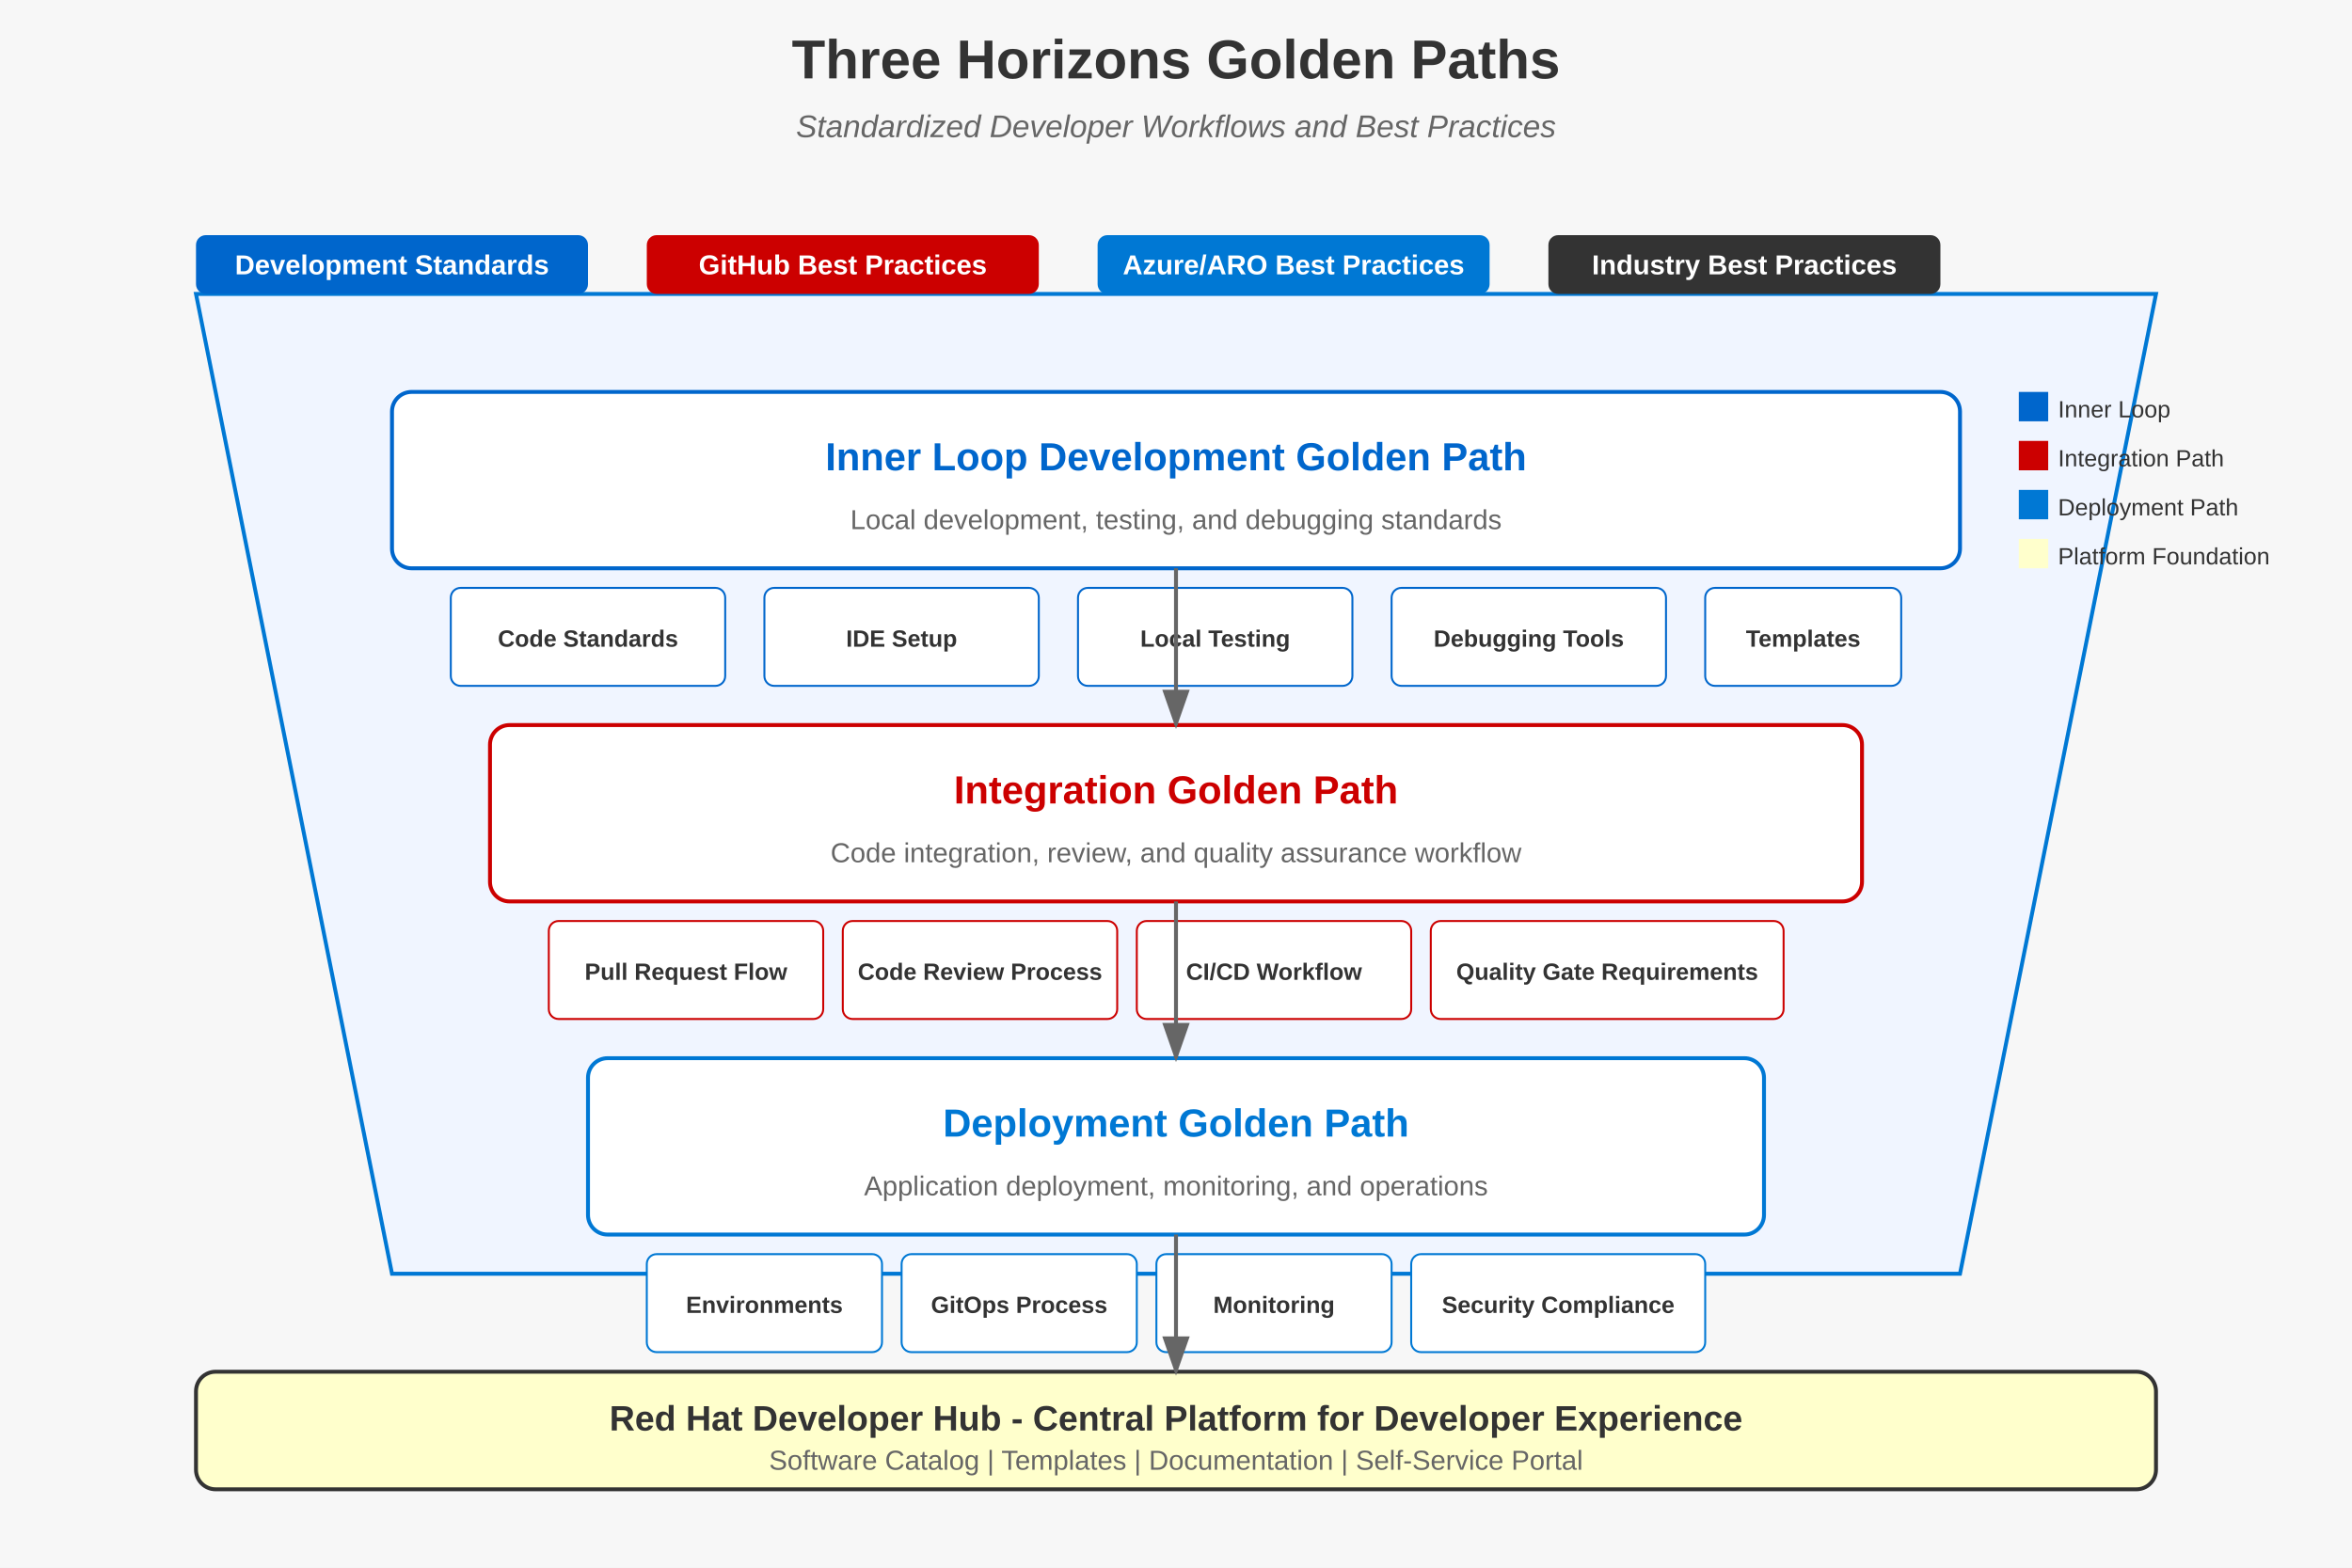
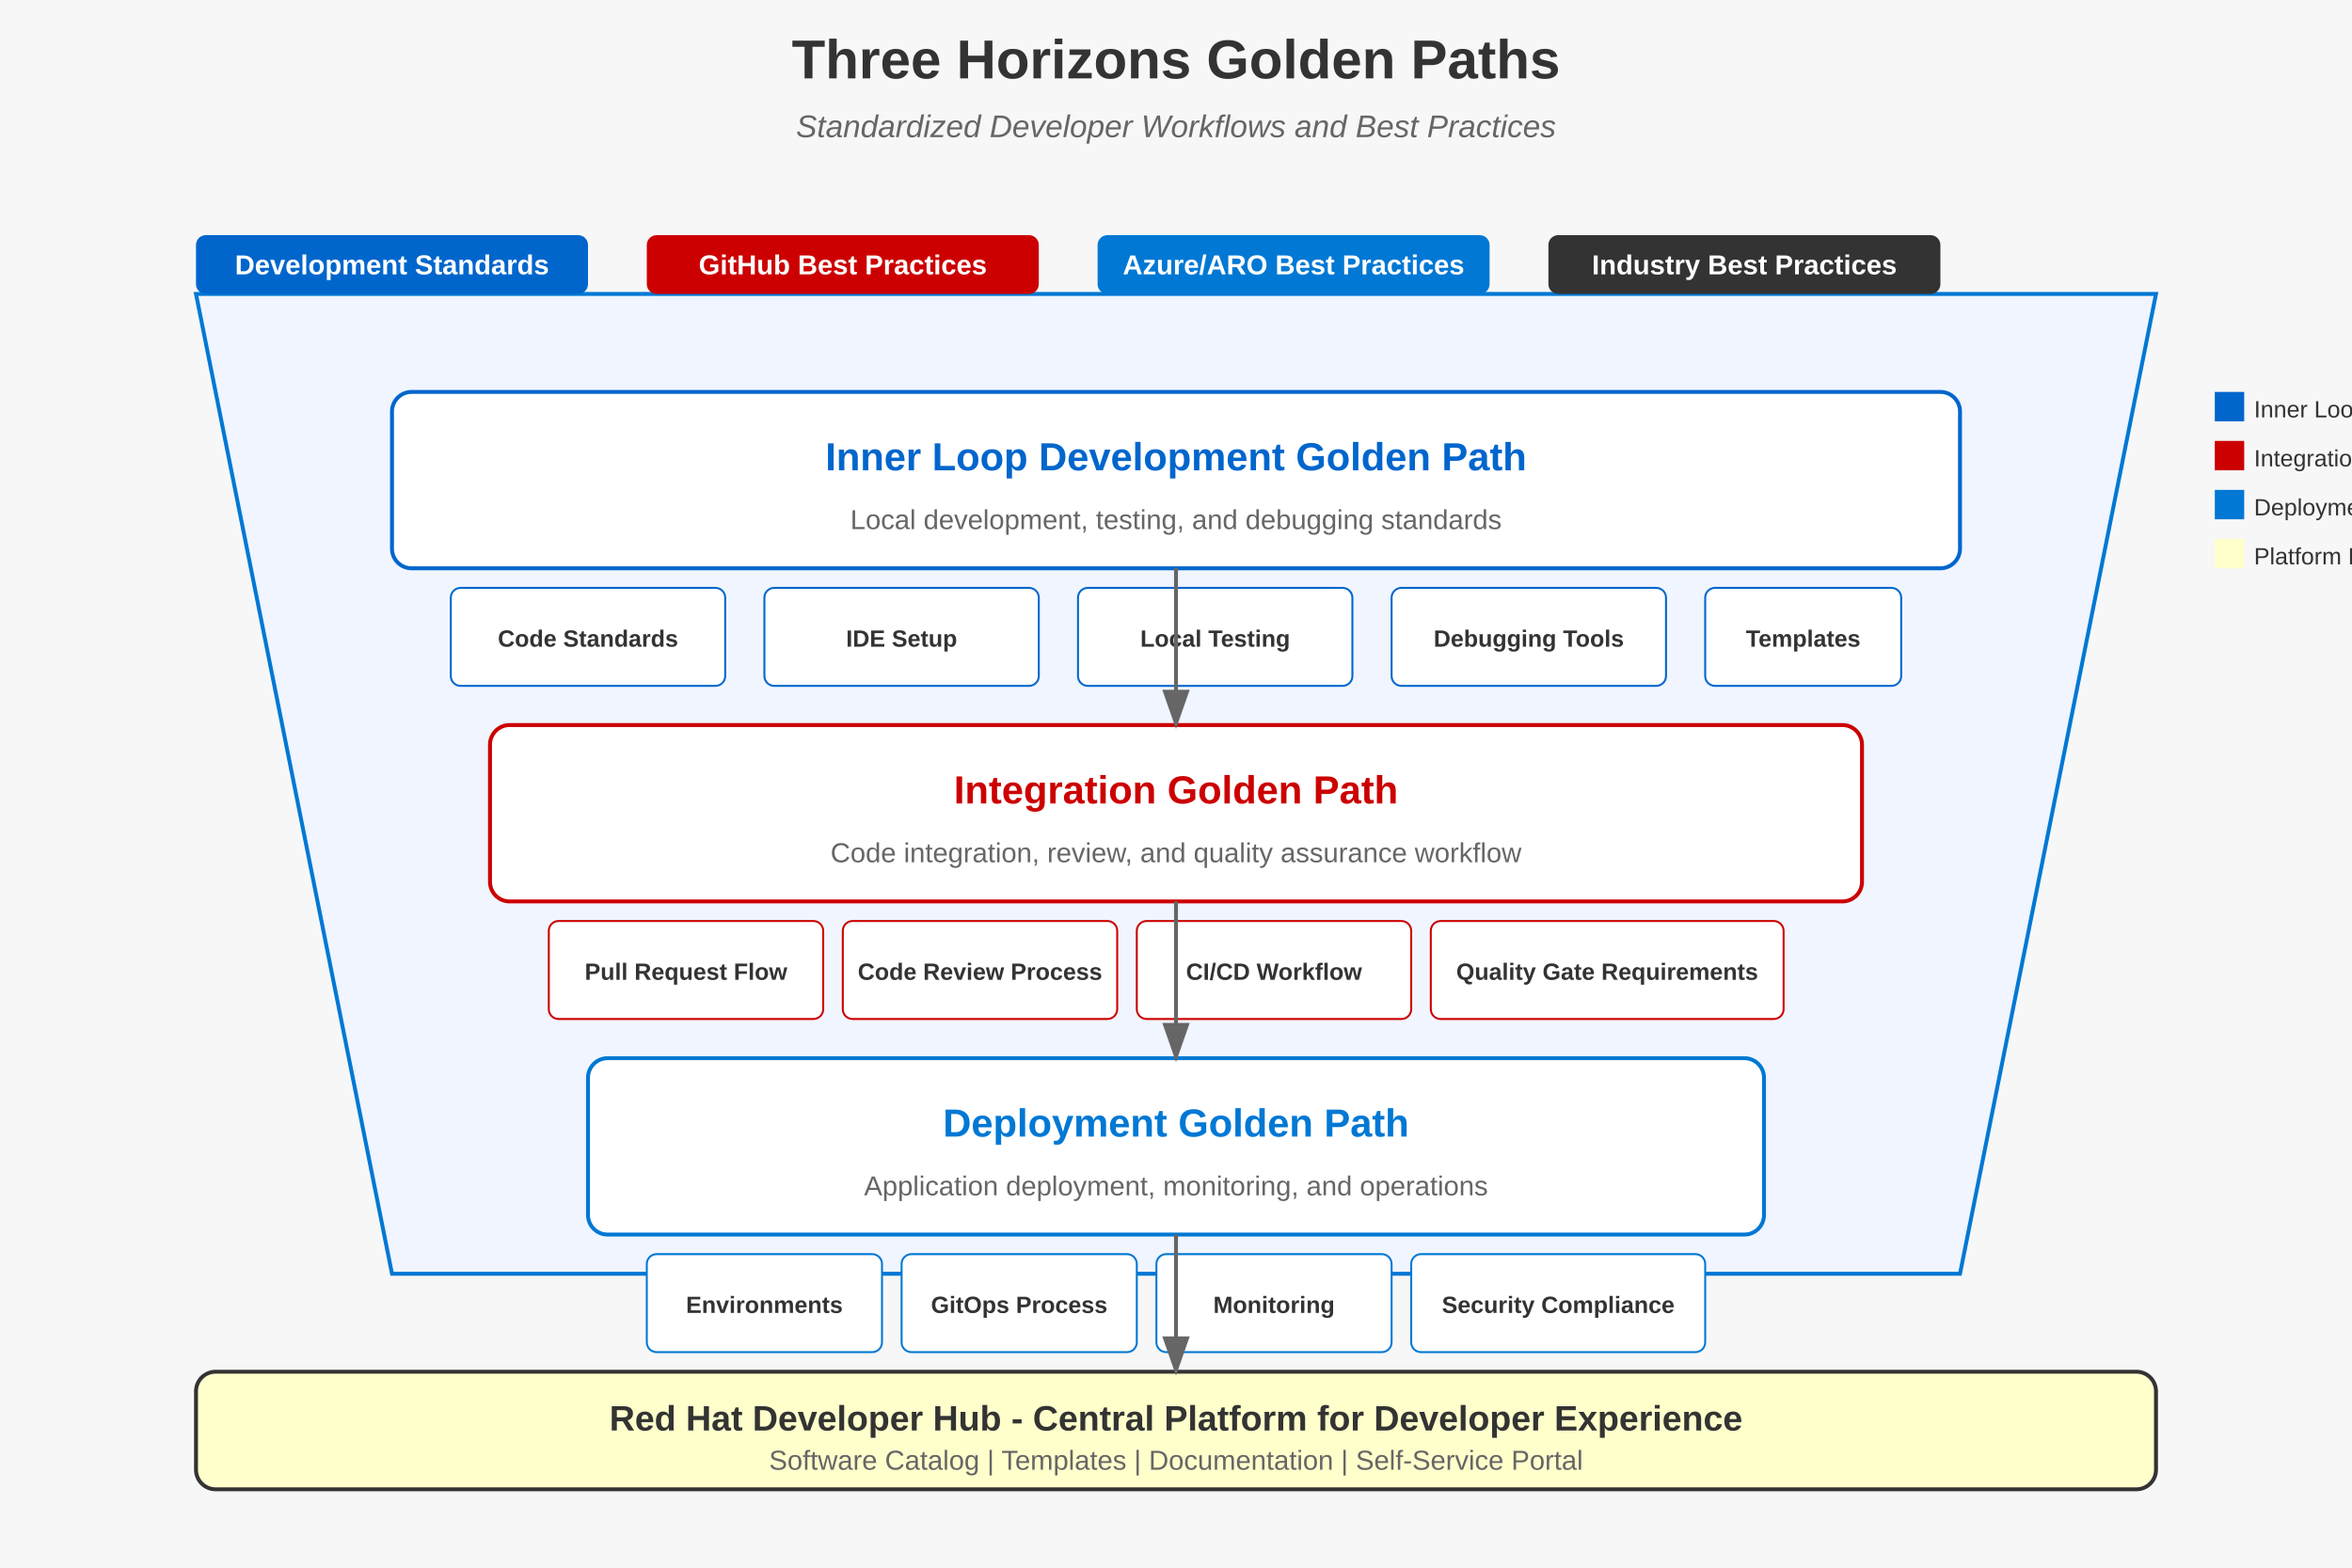
<svg xmlns="http://www.w3.org/2000/svg" viewBox="0 0 1200 800">
  <rect width="1200" height="800" fill="#f7f7f7" />
  <text x="600" y="40" font-family="Arial" font-size="28" font-weight="bold" text-anchor="middle" fill="#333">Three Horizons Golden Paths</text>
  <text x="600" y="70" font-family="Arial" font-size="16" font-style="italic" text-anchor="middle" fill="#666">Standardized Developer Workflows and Best Practices</text>
  <path d="M 100 150 L 1100 150 L 1000 650 L 200 650 Z" fill="#f0f5ff" stroke="#0078d4" stroke-width="2" />
  <rect x="200" y="200" width="800" height="90" stroke="#0066cc" stroke-width="2" fill="#ffffff" rx="10" ry="10" />
  <text x="600" y="240" font-family="Arial" font-size="20" font-weight="bold" text-anchor="middle" fill="#0066cc">Inner Loop Development Golden Path</text>
  <text x="600" y="270" font-family="Arial" font-size="14" text-anchor="middle" fill="#666">Local development, testing, and debugging standards</text>
  <rect x="230" y="300" width="140" height="50" stroke="#0066cc" stroke-width="1" fill="#ffffff" rx="5" ry="5" />
  <text x="300" y="330" font-family="Arial" font-size="12" font-weight="bold" text-anchor="middle" fill="#333">Code Standards</text>
  <rect x="390" y="300" width="140" height="50" stroke="#0066cc" stroke-width="1" fill="#ffffff" rx="5" ry="5" />
  <text x="460" y="330" font-family="Arial" font-size="12" font-weight="bold" text-anchor="middle" fill="#333">IDE Setup</text>
  <rect x="550" y="300" width="140" height="50" stroke="#0066cc" stroke-width="1" fill="#ffffff" rx="5" ry="5" />
  <text x="620" y="330" font-family="Arial" font-size="12" font-weight="bold" text-anchor="middle" fill="#333">Local Testing</text>
  <rect x="710" y="300" width="140" height="50" stroke="#0066cc" stroke-width="1" fill="#ffffff" rx="5" ry="5" />
  <text x="780" y="330" font-family="Arial" font-size="12" font-weight="bold" text-anchor="middle" fill="#333">Debugging Tools</text>
  <rect x="870" y="300" width="100" height="50" stroke="#0066cc" stroke-width="1" fill="#ffffff" rx="5" ry="5" />
  <text x="920" y="330" font-family="Arial" font-size="12" font-weight="bold" text-anchor="middle" fill="#333">Templates</text>
  <rect x="250" y="370" width="700" height="90" stroke="#cc0000" stroke-width="2" fill="#ffffff" rx="10" ry="10" />
  <text x="600" y="410" font-family="Arial" font-size="20" font-weight="bold" text-anchor="middle" fill="#cc0000">Integration Golden Path</text>
  <text x="600" y="440" font-family="Arial" font-size="14" text-anchor="middle" fill="#666">Code integration, review, and quality assurance workflow</text>
  <rect x="280" y="470" width="140" height="50" stroke="#cc0000" stroke-width="1" fill="#ffffff" rx="5" ry="5" />
  <text x="350" y="500" font-family="Arial" font-size="12" font-weight="bold" text-anchor="middle" fill="#333">Pull Request Flow</text>
  <rect x="430" y="470" width="140" height="50" stroke="#cc0000" stroke-width="1" fill="#ffffff" rx="5" ry="5" />
  <text x="500" y="500" font-family="Arial" font-size="12" font-weight="bold" text-anchor="middle" fill="#333">Code Review Process</text>
  <rect x="580" y="470" width="140" height="50" stroke="#cc0000" stroke-width="1" fill="#ffffff" rx="5" ry="5" />
  <text x="650" y="500" font-family="Arial" font-size="12" font-weight="bold" text-anchor="middle" fill="#333">CI/CD Workflow</text>
  <rect x="730" y="470" width="180" height="50" stroke="#cc0000" stroke-width="1" fill="#ffffff" rx="5" ry="5" />
  <text x="820" y="500" font-family="Arial" font-size="12" font-weight="bold" text-anchor="middle" fill="#333">Quality Gate Requirements</text>
  <rect x="300" y="540" width="600" height="90" stroke="#0078d4" stroke-width="2" fill="#ffffff" rx="10" ry="10" />
  <text x="600" y="580" font-family="Arial" font-size="20" font-weight="bold" text-anchor="middle" fill="#0078d4">Deployment Golden Path</text>
  <text x="600" y="610" font-family="Arial" font-size="14" text-anchor="middle" fill="#666">Application deployment, monitoring, and operations</text>
  <rect x="330" y="640" width="120" height="50" stroke="#0078d4" stroke-width="1" fill="#ffffff" rx="5" ry="5" />
  <text x="390" y="670" font-family="Arial" font-size="12" font-weight="bold" text-anchor="middle" fill="#333">Environments</text>
  <rect x="460" y="640" width="120" height="50" stroke="#0078d4" stroke-width="1" fill="#ffffff" rx="5" ry="5" />
  <text x="520" y="670" font-family="Arial" font-size="12" font-weight="bold" text-anchor="middle" fill="#333">GitOps Process</text>
  <rect x="590" y="640" width="120" height="50" stroke="#0078d4" stroke-width="1" fill="#ffffff" rx="5" ry="5" />
  <text x="650" y="670" font-family="Arial" font-size="12" font-weight="bold" text-anchor="middle" fill="#333">Monitoring</text>
  <rect x="720" y="640" width="150" height="50" stroke="#0078d4" stroke-width="1" fill="#ffffff" rx="5" ry="5" />
  <text x="795" y="670" font-family="Arial" font-size="12" font-weight="bold" text-anchor="middle" fill="#333">Security Compliance</text>
  <rect x="100" y="700" width="1000" height="60" stroke="#333333" stroke-width="2" fill="#ffffcc" rx="10" ry="10" />
  <text x="600" y="730" font-family="Arial" font-size="18" font-weight="bold" text-anchor="middle" fill="#333">Red Hat Developer Hub - Central Platform for Developer Experience</text>
  <text x="600" y="750" font-family="Arial" font-size="14" text-anchor="middle" fill="#666">Software Catalog | Templates | Documentation | Self-Service Portal</text>
  <rect x="100" y="120" width="200" height="30" fill="#0066cc" rx="5" ry="5" />
  <text x="200" y="140" font-family="Arial" font-size="14" font-weight="bold" text-anchor="middle" fill="#ffffff">Development Standards</text>
  <rect x="330" y="120" width="200" height="30" fill="#cc0000" rx="5" ry="5" />
  <text x="430" y="140" font-family="Arial" font-size="14" font-weight="bold" text-anchor="middle" fill="#ffffff">GitHub Best Practices</text>
  <rect x="560" y="120" width="200" height="30" fill="#0078d4" rx="5" ry="5" />
  <text x="660" y="140" font-family="Arial" font-size="14" font-weight="bold" text-anchor="middle" fill="#ffffff">Azure/ARO Best Practices</text>
  <rect x="790" y="120" width="200" height="30" fill="#333333" rx="5" ry="5" />
  <text x="890" y="140" font-family="Arial" font-size="14" font-weight="bold" text-anchor="middle" fill="#ffffff">Industry Best Practices</text>
-   <rect x="1030" y="200" width="15" height="15" fill="#0066cc" />
-   <text x="1050" y="213" font-family="Arial" font-size="12" text-anchor="start" fill="#333">Inner Loop</text>
-   <rect x="1030" y="225" width="15" height="15" fill="#cc0000" />
-   <text x="1050" y="238" font-family="Arial" font-size="12" text-anchor="start" fill="#333">Integration Path</text>
-   <rect x="1030" y="250" width="15" height="15" fill="#0078d4" />
-   <text x="1050" y="263" font-family="Arial" font-size="12" text-anchor="start" fill="#333">Deployment Path</text>
-   <rect x="1030" y="275" width="15" height="15" fill="#ffffcc" />
-   <text x="1050" y="288" font-family="Arial" font-size="12" text-anchor="start" fill="#333">Platform Foundation</text>
+   <rect x="1130" y="200" width="15" height="15" fill="#0066cc" />
+   <text x="1150" y="213" font-family="Arial" font-size="12" text-anchor="start" fill="#333">Inner Loop</text>
+   <rect x="1130" y="225" width="15" height="15" fill="#cc0000" />
+   <text x="1150" y="238" font-family="Arial" font-size="12" text-anchor="start" fill="#333">Integration Path</text>
+   <rect x="1130" y="250" width="15" height="15" fill="#0078d4" />
+   <text x="1150" y="263" font-family="Arial" font-size="12" text-anchor="start" fill="#333">Deployment Path</text>
+   <rect x="1130" y="275" width="15" height="15" fill="#ffffcc" />
+   <text x="1150" y="288" font-family="Arial" font-size="12" text-anchor="start" fill="#333">Platform Foundation</text>
  <path d="M 600 290 L 600 370" stroke="#666" stroke-width="2" fill="none" marker-end="url(#arrowhead)" />
  <path d="M 600 460 L 600 540" stroke="#666" stroke-width="2" fill="none" marker-end="url(#arrowhead)" />
  <path d="M 600 630 L 600 700" stroke="#666" stroke-width="2" fill="none" marker-end="url(#arrowhead)" />
  <defs>
    <marker id="arrowhead" markerWidth="10" markerHeight="7" refX="9" refY="3.5" orient="auto">
      <polygon points="0 0, 10 3.5, 0 7" fill="#666" />
    </marker>
  </defs>
</svg>
